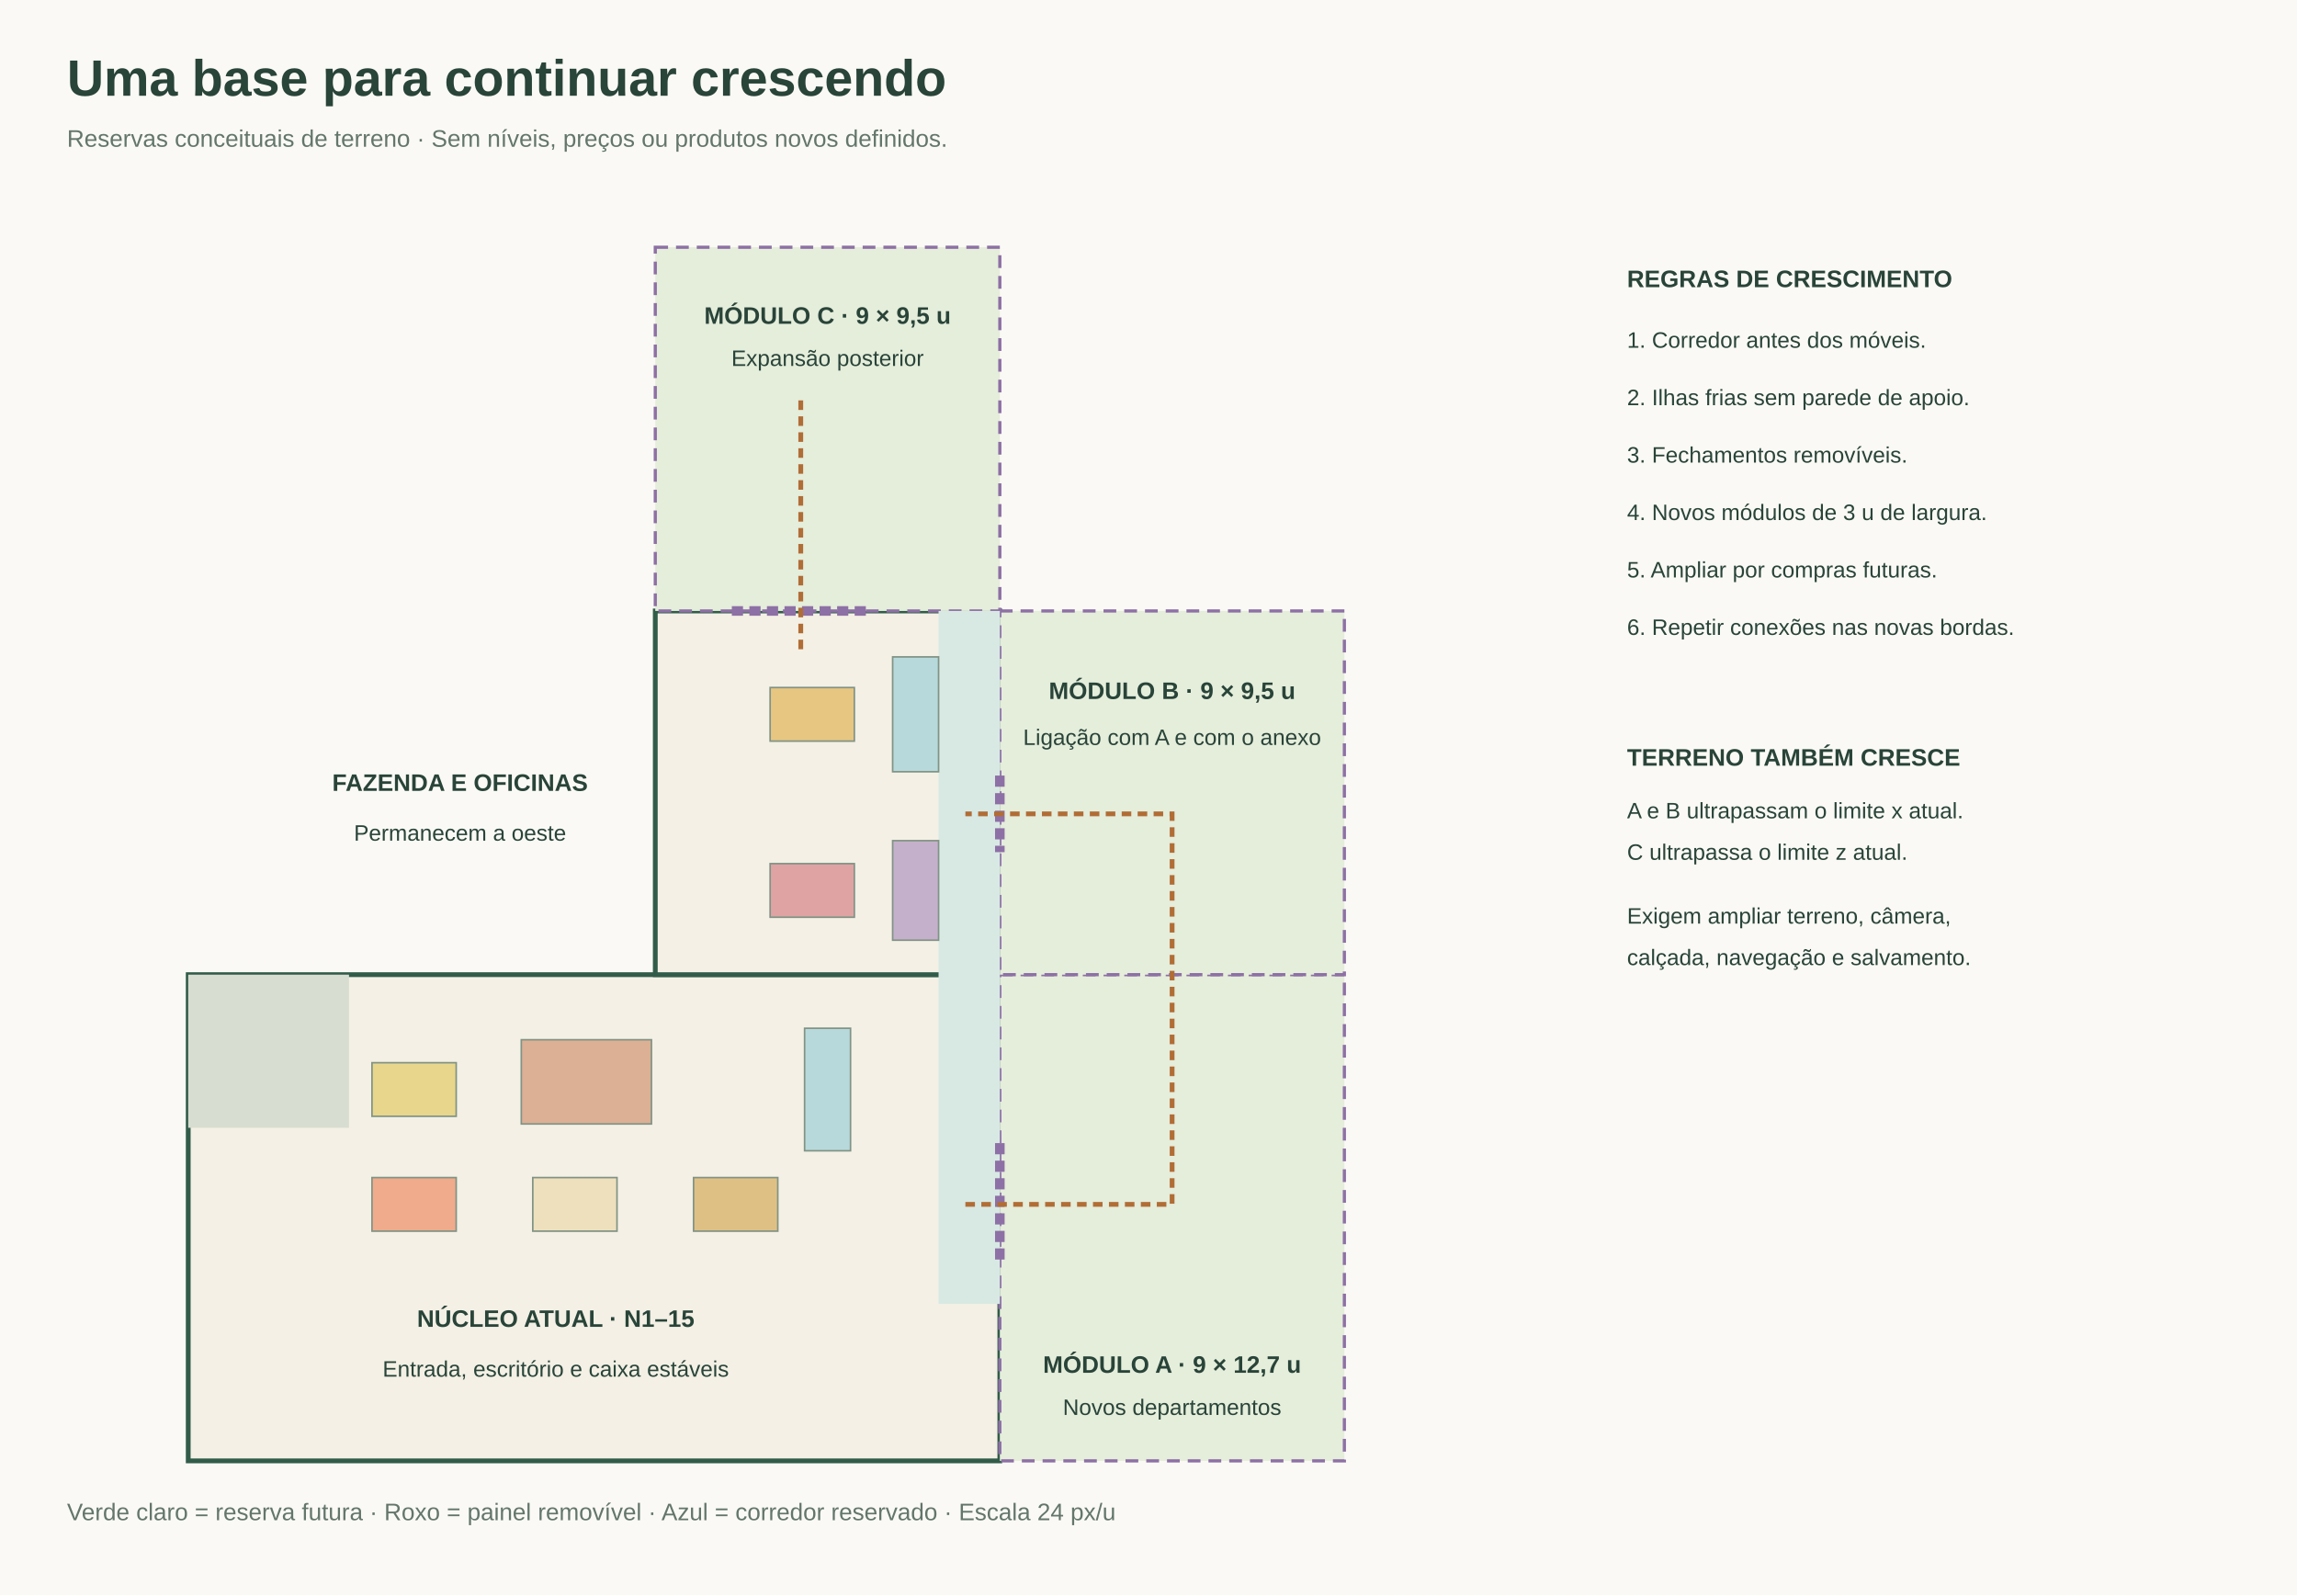
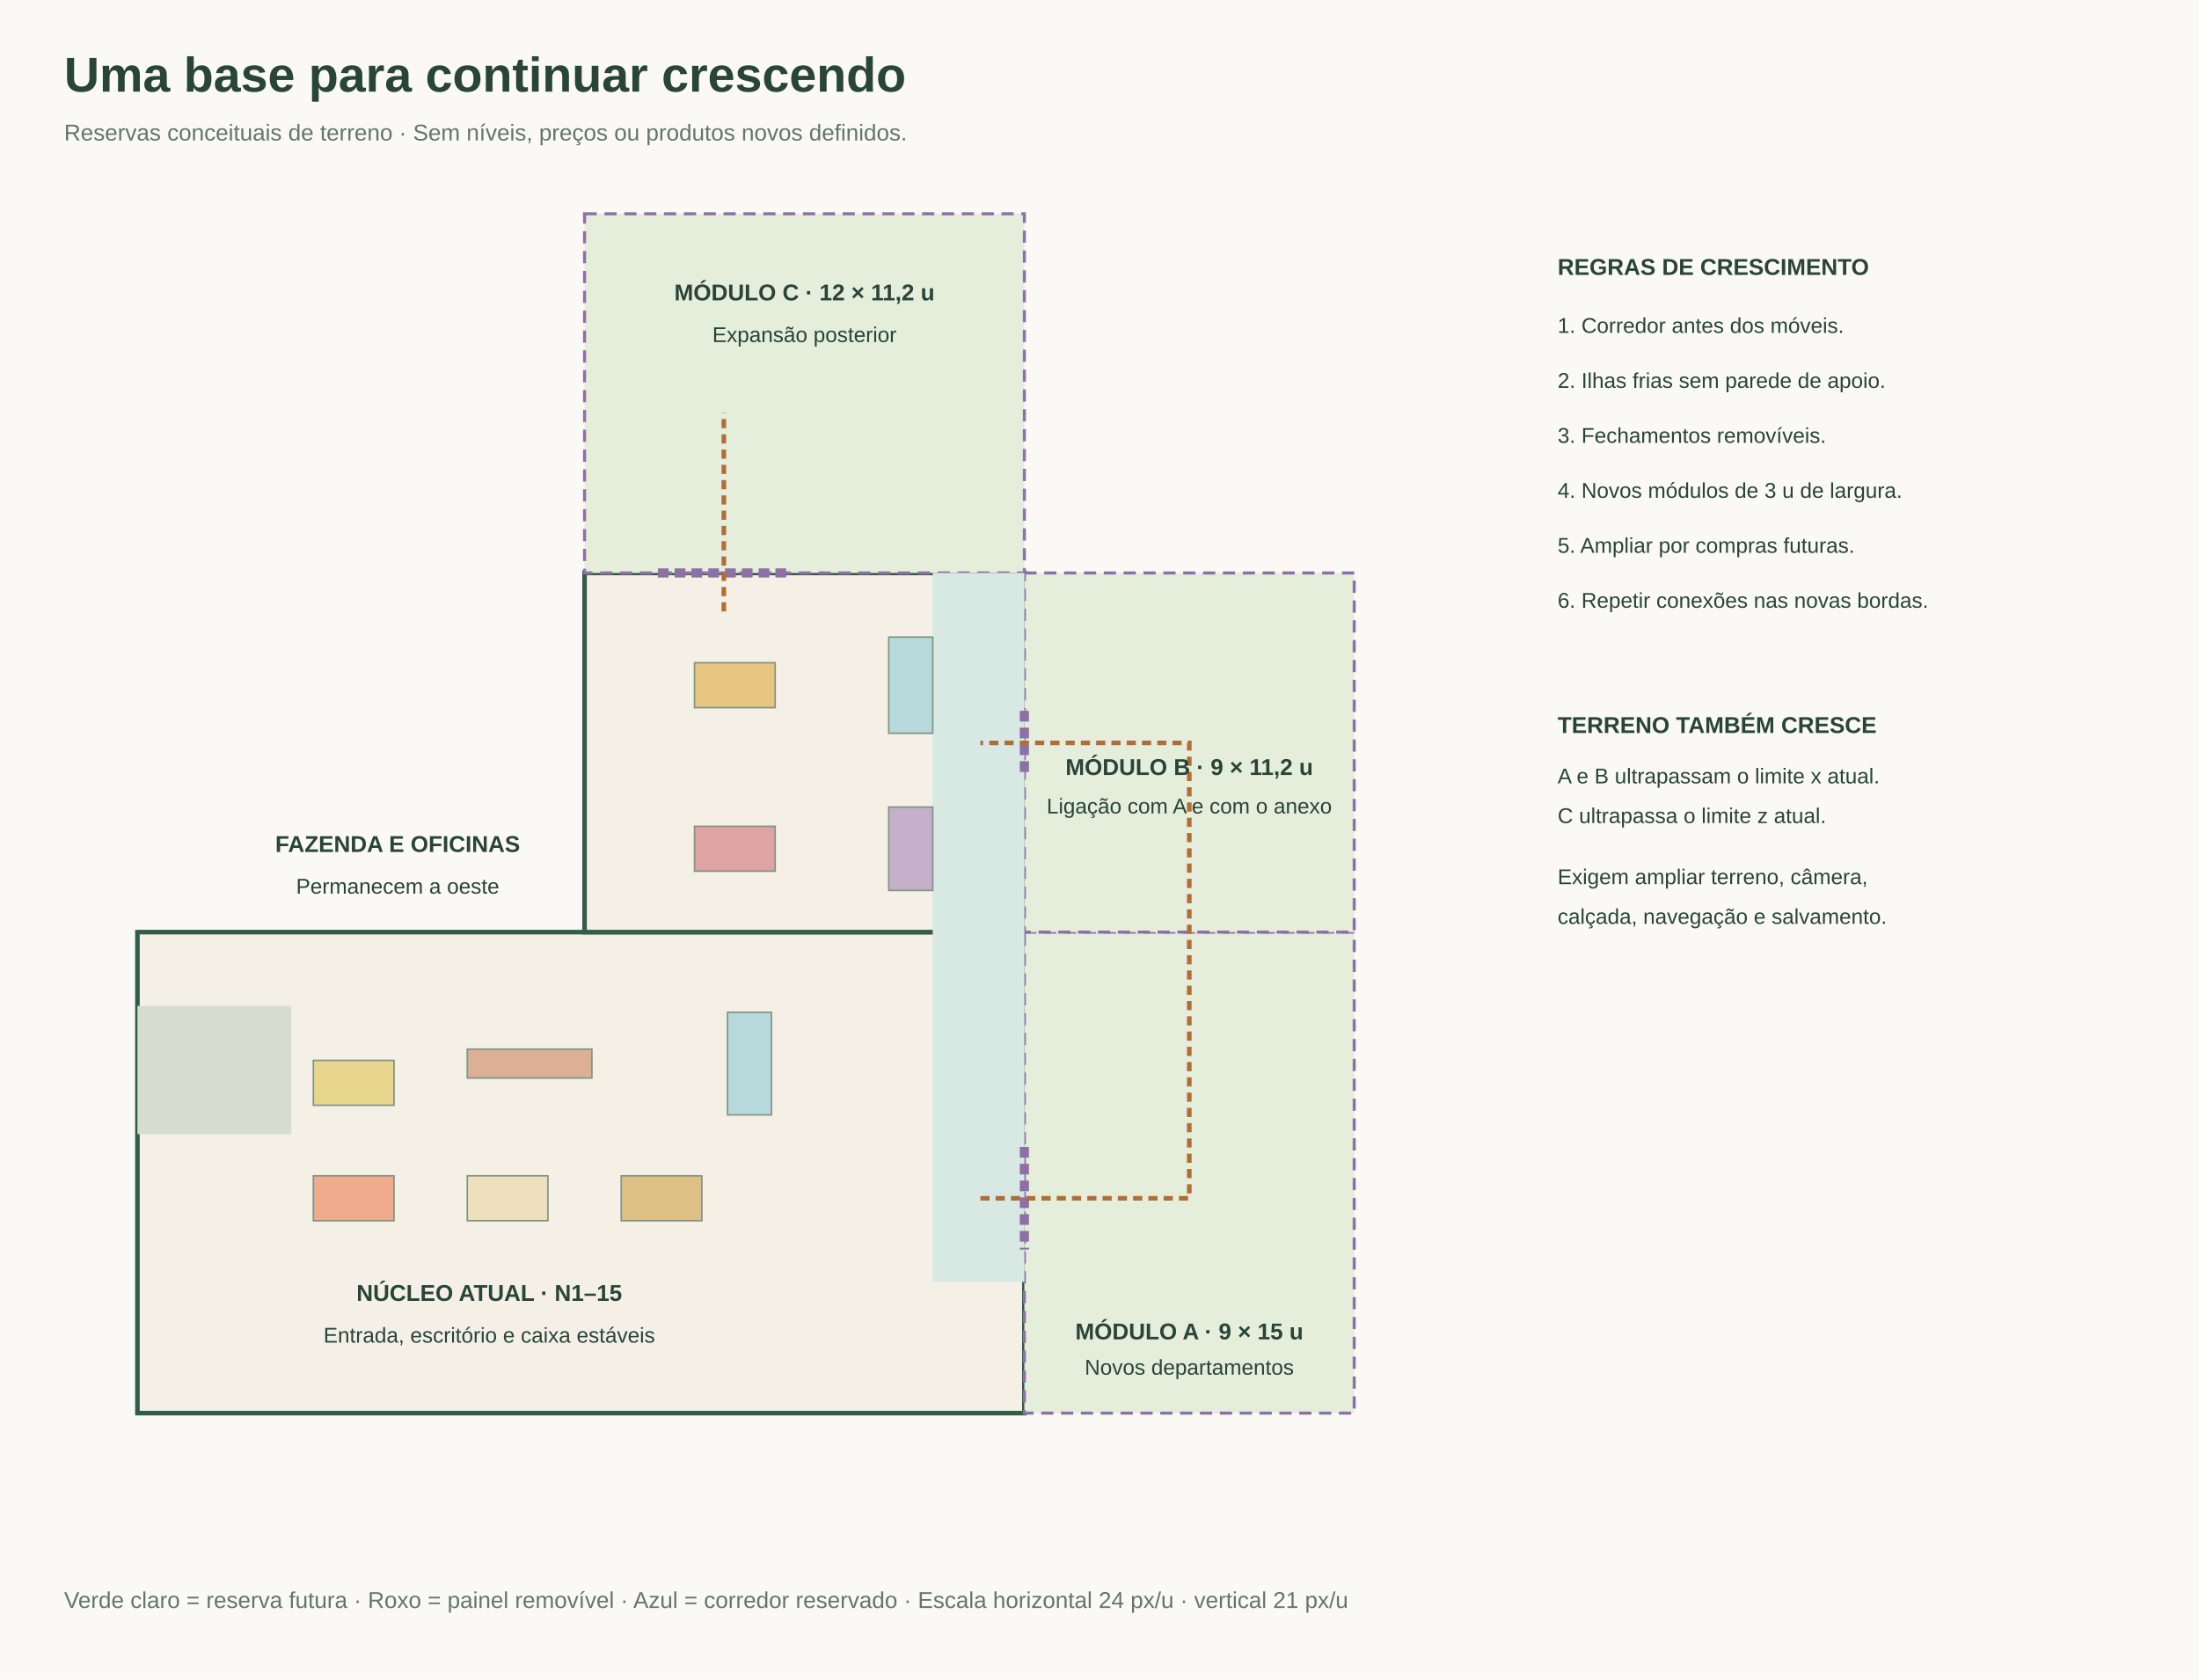
- <svg xmlns="http://www.w3.org/2000/svg" width="1440" height="1000" viewBox="0 0 1440 1000" role="img" aria-labelledby="title desc">
+ <svg xmlns="http://www.w3.org/2000/svg" width="1440" height="1100" viewBox="0 0 1440 1100" role="img" aria-labelledby="title desc">
  <style>text{font-family:Arial,sans-serif;fill:#294439}.h{font-size:32px;font-weight:bold}.sub{font-size:15px;fill:#63766b}.label{font-size:15px;font-weight:bold}.note{font-size:14px}.tiny{font-size:11px}</style>
-   <rect width="1440" height="1000" fill="#faf9f5" />
+   <rect width="1440" height="1100" fill="#faf9f5" />
  <text x="42" y="60" class="h">Uma base para continuar crescendo</text>
  <text x="42" y="92" class="sub">Reservas conceituais de terreno · Sem níveis, preços ou produtos novos definidos.</text>
-   <rect x="118" y="611" width="508.8" height="304.8" fill="#f4f0e5" stroke="#315c49" stroke-width="3" />
-   <rect x="410.8" y="383" width="216" height="228" fill="#f4f0e5" stroke="#315c49" stroke-width="3" />
-   <rect x="626.8" y="611" width="216" height="304.8" fill="#e5eddb" stroke="#8d70a5" stroke-width="2" stroke-dasharray="8 5" />
-   <rect x="626.8" y="383" width="216" height="228" fill="#e5eddb" stroke="#8d70a5" stroke-width="2" stroke-dasharray="8 5" />
-   <rect x="410.8" y="155" width="216" height="228" fill="#e5eddb" stroke="#8d70a5" stroke-width="2" stroke-dasharray="8 5" />
-   <rect x="588.4" y="383" width="38.4" height="434.4" fill="#d8e9e4" />
-   <rect x="118" y="611" width="100.8" height="96" fill="#d8ddd1" />
-   <rect x="233.2" y="738.2" width="52.8" height="33.6" fill="#efab8c" stroke="#819385" stroke-width="1" />
-   <rect x="233.2" y="666.2" width="52.8" height="33.6" fill="#e7d68b" stroke="#819385" stroke-width="1" />
-   <rect x="334" y="738.2" width="52.8" height="33.6" fill="#eee0bd" stroke="#819385" stroke-width="1" />
-   <rect x="434.8" y="738.2" width="52.8" height="33.6" fill="#dfc084" stroke="#819385" stroke-width="1" />
-   <rect x="326.8" y="651.8" width="81.6" height="52.8" fill="#dcb095" stroke="#819385" stroke-width="1" />
-   <rect x="504.4" y="644.6" width="28.8" height="76.8" fill="#b8d9db" stroke="#819385" stroke-width="1" />
-   <rect x="482.8" y="541.4" width="52.8" height="33.6" fill="#dfa3a4" stroke="#819385" stroke-width="1" />
-   <rect x="482.8" y="431" width="52.8" height="33.6" fill="#e7c682" stroke="#819385" stroke-width="1" />
-   <rect x="559.6" y="411.8" width="28.8" height="72" fill="#b8d9db" stroke="#819385" stroke-width="1" />
-   <rect x="559.6" y="527" width="28.8" height="62.4" fill="#c5b0cb" stroke="#819385" stroke-width="1" />
-   <path d="M626.8,716.6L626.8,793.4" fill="none" stroke="#8d70a5" stroke-width="6" stroke-dasharray="7 4" />
-   <path d="M626.8,486.2L626.8,534.2" fill="none" stroke="#8d70a5" stroke-width="6" stroke-dasharray="7 4" />
-   <path d="M458.8,383L545.2,383" fill="none" stroke="#8d70a5" stroke-width="6" stroke-dasharray="7 4" />
-   <path d="M605.2,755H734.8V510.2H605.2" fill="none" stroke="#b16d36" stroke-width="3" stroke-dasharray="6 4" />
-   <path d="M502,407L502,251" fill="none" stroke="#b16d36" stroke-width="3" stroke-dasharray="6 4" />
-   <text x="734.8" y="860.6" class="label" text-anchor="middle">MÓDULO A · 9 × 12,7 u</text>
-   <text x="734.8" y="887" class="note" text-anchor="middle">Novos departamentos</text>
-   <text x="734.8" y="438.2" class="label" text-anchor="middle">MÓDULO B · 9 × 9,5 u</text>
-   <text x="734.8" y="467" class="note" text-anchor="middle">Ligação com A e com o anexo</text>
-   <text x="518.8" y="203" class="label" text-anchor="middle">MÓDULO C · 9 × 9,5 u</text>
-   <text x="518.8" y="229.4" class="note" text-anchor="middle">Expansão posterior</text>
-   <text x="348.4" y="831.8" class="label" text-anchor="middle">NÚCLEO ATUAL · N1–15</text>
-   <text x="348.4" y="863" class="note" text-anchor="middle">Entrada, escritório e caixa estáveis</text>
-   <text x="288.4" y="495.8" class="label" text-anchor="middle">FAZENDA E OFICINAS</text>
-   <text x="288.4" y="527" class="note" text-anchor="middle">Permanecem a oeste</text>
+   <rect x="90" y="610.4" width="580.8" height="315" fill="#f4f0e5" stroke="#315c49" stroke-width="3" />
+   <rect x="382.8" y="375.2" width="288" height="235.2" fill="#f4f0e5" stroke="#315c49" stroke-width="3" />
+   <rect x="670.8" y="610.4" width="216" height="315" fill="#e5eddb" stroke="#8d70a5" stroke-width="2" stroke-dasharray="8 5" />
+   <rect x="670.8" y="375.2" width="216" height="235.2" fill="#e5eddb" stroke="#8d70a5" stroke-width="2" stroke-dasharray="8 5" />
+   <rect x="382.8" y="140" width="288" height="235.2" fill="#e5eddb" stroke="#8d70a5" stroke-width="2" stroke-dasharray="8 5" />
+   <rect x="610.8" y="375.2" width="60" height="464.1" fill="#d8e9e4" />
+   <rect x="90" y="658.7" width="100.8" height="84" fill="#d8ddd1" />
+   <rect x="205.2" y="770" width="52.8" height="29.4" fill="#efab8c" stroke="#819385" stroke-width="1" />
+   <rect x="205.2" y="694.4" width="52.8" height="29.4" fill="#e7d68b" stroke="#819385" stroke-width="1" />
+   <rect x="306" y="770" width="52.8" height="29.4" fill="#eee0bd" stroke="#819385" stroke-width="1" />
+   <rect x="406.8" y="770" width="52.8" height="29.4" fill="#dfc084" stroke="#819385" stroke-width="1" />
+   <rect x="306" y="687.05" width="81.6" height="18.9" fill="#dcb095" stroke="#819385" stroke-width="1" />
+   <rect x="476.4" y="662.9" width="28.8" height="67.2" fill="#b8d9db" stroke="#819385" stroke-width="1" />
+   <rect x="454.8" y="541.1" width="52.8" height="29.4" fill="#dfa3a4" stroke="#819385" stroke-width="1" />
+   <rect x="454.8" y="434" width="52.8" height="29.4" fill="#e7c682" stroke="#819385" stroke-width="1" />
+   <rect x="582" y="417.2" width="28.8" height="63" fill="#b8d9db" stroke="#819385" stroke-width="1" />
+   <rect x="582" y="528.5" width="28.8" height="54.6" fill="#c5b0cb" stroke="#819385" stroke-width="1" />
+   <path d="M670.8,751.1L670.8,818.3" fill="none" stroke="#8d70a5" stroke-width="6" stroke-dasharray="7 4" />
+   <path d="M670.8,465.5L670.8,507.5" fill="none" stroke="#8d70a5" stroke-width="6" stroke-dasharray="7 4" />
+   <path d="M430.8,375.2L517.2,375.2" fill="none" stroke="#8d70a5" stroke-width="6" stroke-dasharray="7 4" />
+   <path d="M642,784.7H778.8V486.5H642" fill="none" stroke="#b16d36" stroke-width="3" stroke-dasharray="6 4" />
+   <path d="M474,400.4L474,270.2" fill="none" stroke="#b16d36" stroke-width="3" stroke-dasharray="6 4" />
+   <text x="778.8" y="877.1" class="label" text-anchor="middle">MÓDULO A · 9 × 15 u</text>
+   <text x="778.8" y="900.2" class="note" text-anchor="middle">Novos departamentos</text>
+   <text x="778.8" y="507.5" class="label" text-anchor="middle">MÓDULO B · 9 × 11,2 u</text>
+   <text x="778.8" y="532.7" class="note" text-anchor="middle">Ligação com A e com o anexo</text>
+   <text x="526.8" y="196.7" class="label" text-anchor="middle">MÓDULO C · 12 × 11,2 u</text>
+   <text x="526.8" y="224" class="note" text-anchor="middle">Expansão posterior</text>
+   <text x="320.4" y="851.9" class="label" text-anchor="middle">NÚCLEO ATUAL · N1–15</text>
+   <text x="320.4" y="879.2" class="note" text-anchor="middle">Entrada, escritório e caixa estáveis</text>
+   <text x="260.4" y="557.9" class="label" text-anchor="middle">FAZENDA E OFICINAS</text>
+   <text x="260.4" y="585.2" class="note" text-anchor="middle">Permanecem a oeste</text>
  <text x="1020" y="180" class="label">REGRAS DE CRESCIMENTO</text>
  <text x="1020" y="218" class="note">1. Corredor antes dos móveis.</text>
  <text x="1020" y="254" class="note">2. Ilhas frias sem parede de apoio.</text>
  <text x="1020" y="290" class="note">3. Fechamentos removíveis.</text>
  <text x="1020" y="326" class="note">4. Novos módulos de 3 u de largura.</text>
  <text x="1020" y="362" class="note">5. Ampliar por compras futuras.</text>
  <text x="1020" y="398" class="note">6. Repetir conexões nas novas bordas.</text>
  <text x="1020" y="480" class="label">TERRENO TAMBÉM CRESCE</text>
  <text x="1020" y="513" class="note">A e B ultrapassam o limite x atual.</text>
  <text x="1020" y="539" class="note">C ultrapassa o limite z atual.</text>
  <text x="1020" y="579" class="note">Exigem ampliar terreno, câmera,</text>
  <text x="1020" y="605" class="note">calçada, navegação e salvamento.</text>
-   <text x="42" y="953" class="sub">Verde claro = reserva futura · Roxo = painel removível · Azul = corredor reservado · Escala 24 px/u</text>
+   <text x="42" y="1053" class="sub">Verde claro = reserva futura · Roxo = painel removível · Azul = corredor reservado · Escala horizontal 24 px/u · vertical 21 px/u</text>
</svg>
